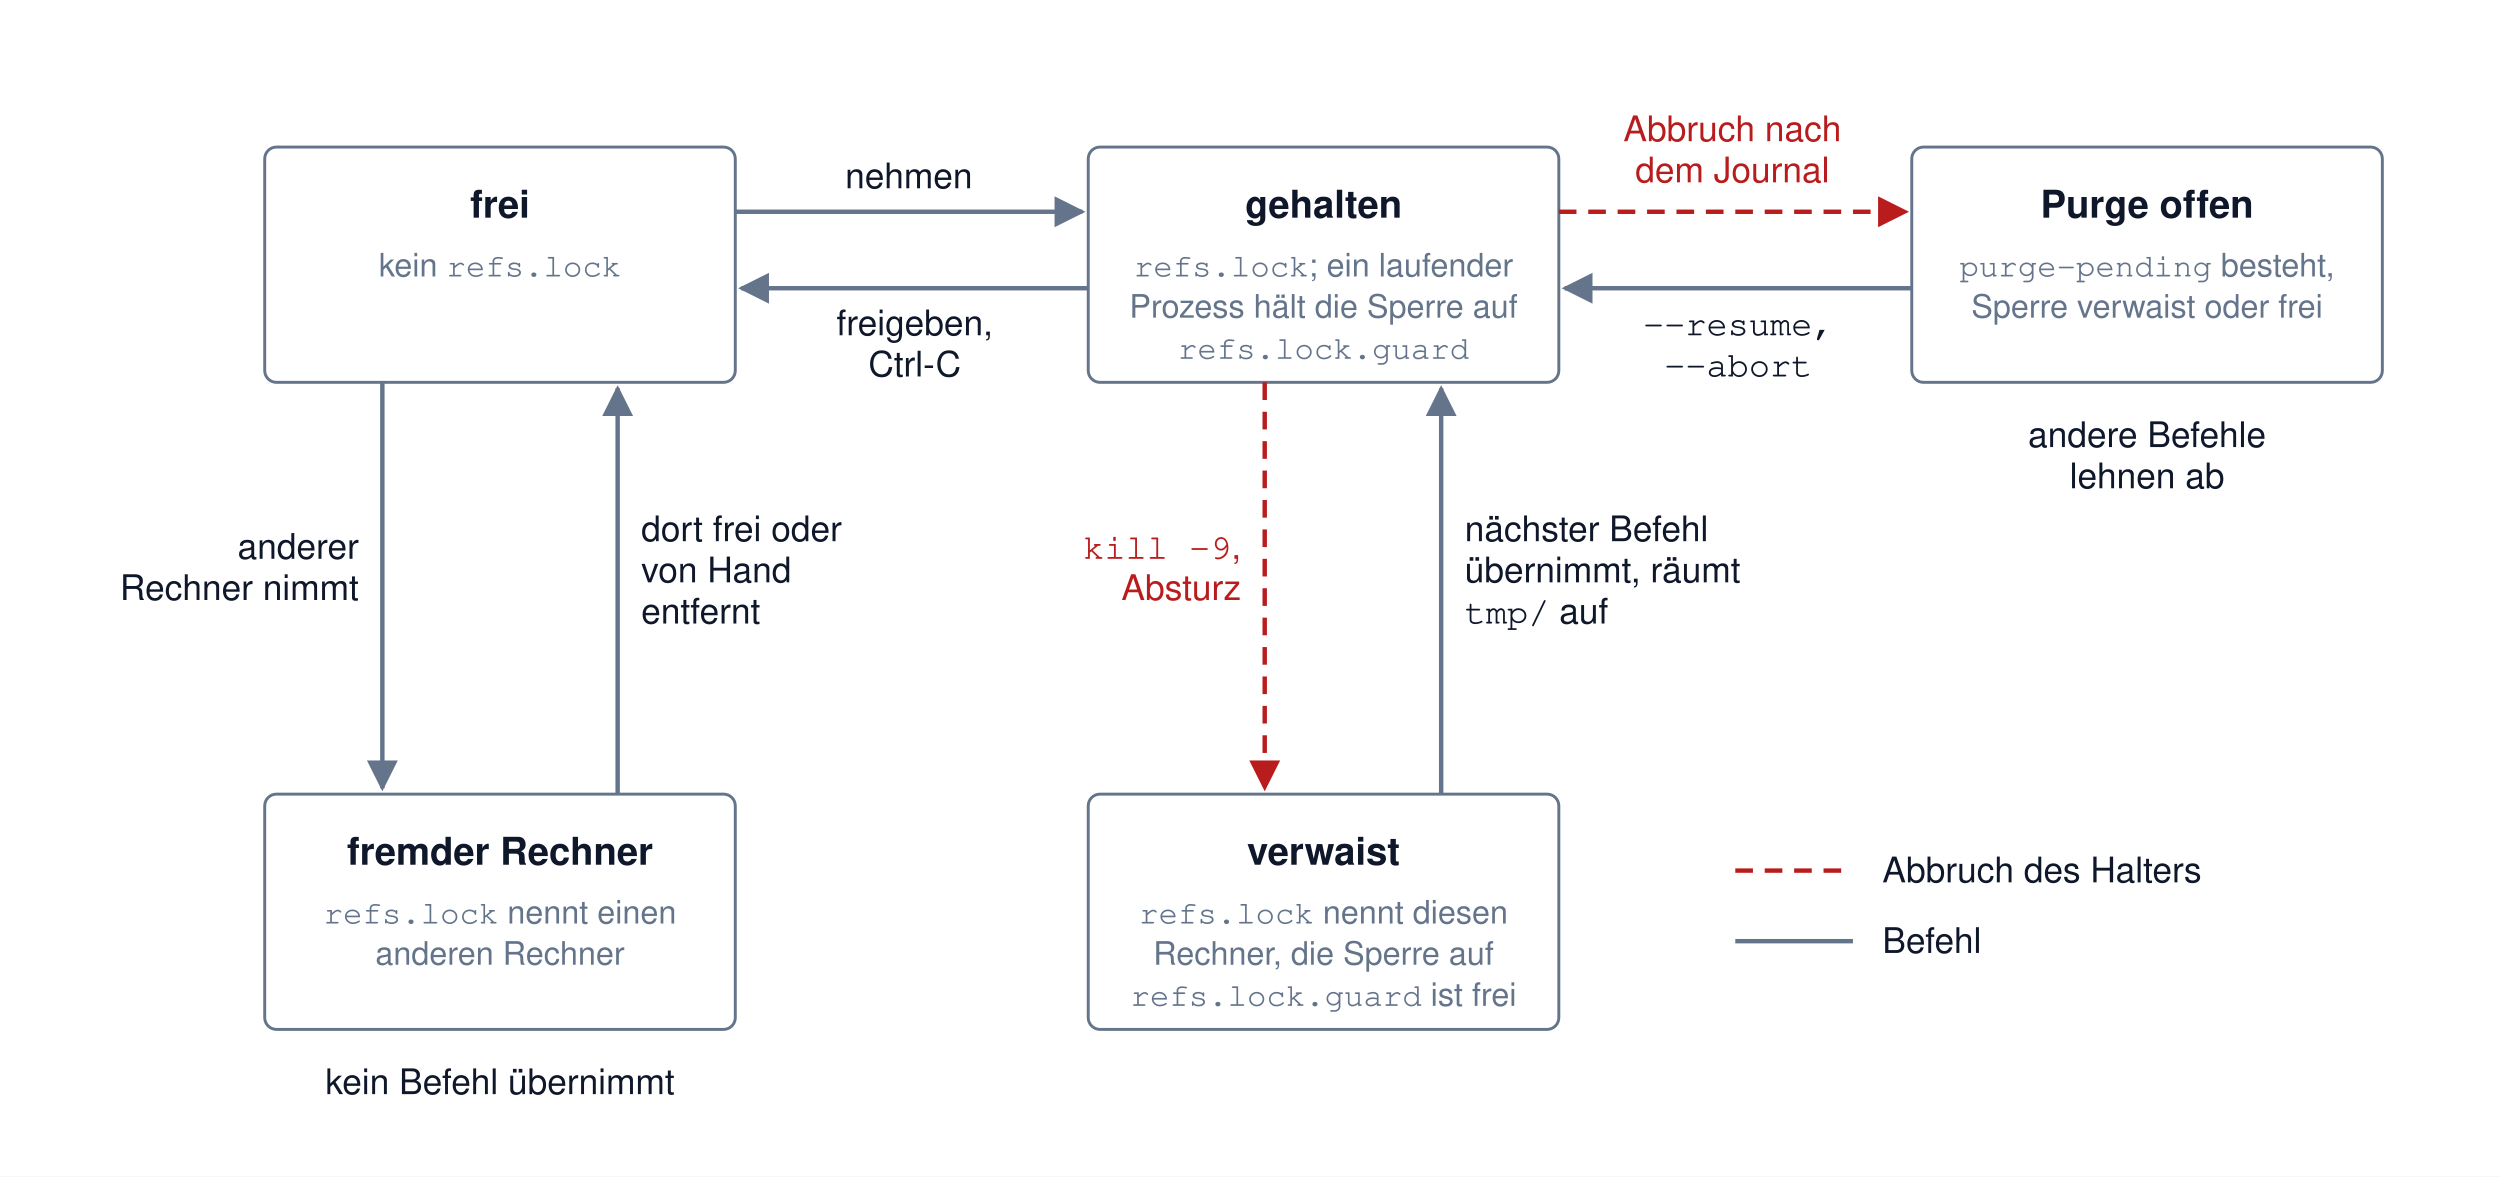
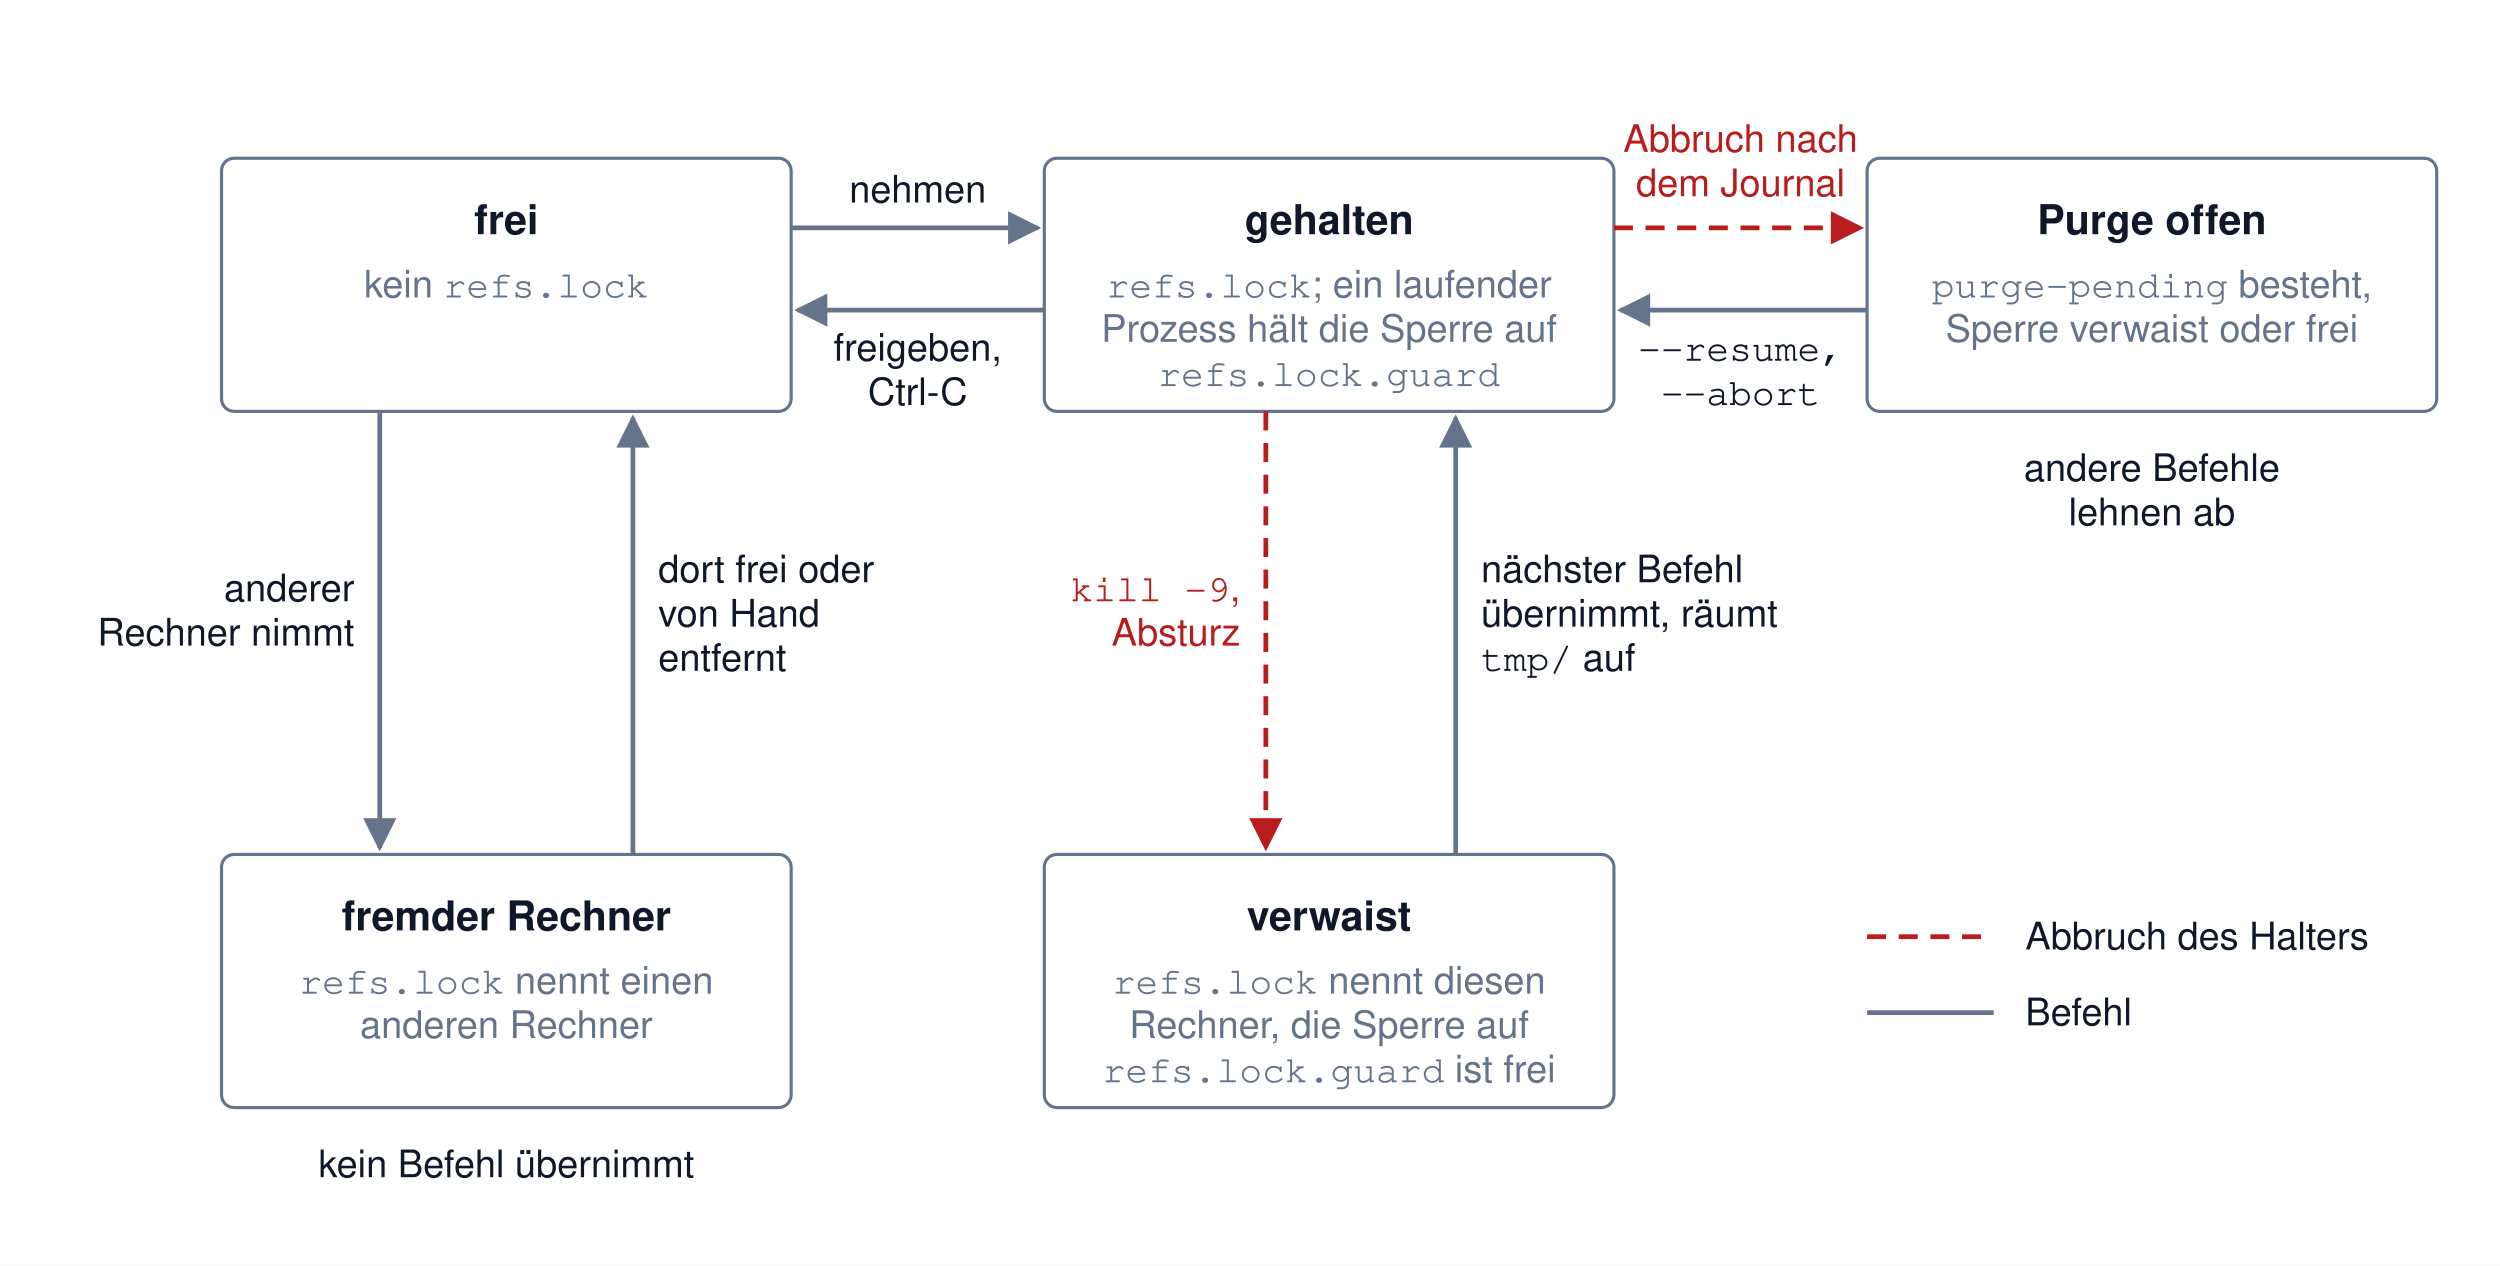
- <svg xmlns="http://www.w3.org/2000/svg" viewBox="0 0 850 400" font-family="Helvetica, Arial, sans-serif">
+ <svg xmlns="http://www.w3.org/2000/svg" viewBox="0 0 790 400" font-family="Helvetica, Arial, sans-serif">
  <defs>
    <marker id="arrow" viewBox="0 0 10 10" refX="9" refY="5" markerWidth="7" markerHeight="7" orient="auto">
      <path d="M0,0 L10,5 L0,10 z" fill="#64748B" />
    </marker>
    <marker id="arrow-crash" viewBox="0 0 10 10" refX="9" refY="5" markerWidth="7" markerHeight="7" orient="auto">
      <path d="M0,0 L10,5 L0,10 z" fill="#B91C1C" />
    </marker>
  </defs>
-   <rect x="0" y="0" width="850" height="400" fill="#FFFFFF" />
+   <rect x="0" y="0" width="790" height="400" fill="#FFFFFF" />
  <g stroke="#64748B" stroke-width="1" fill="#FFFFFF">
-     <rect x="90" y="50" width="160" height="80" rx="4" />
-     <rect x="370" y="50" width="160" height="80" rx="4" />
-     <rect x="650" y="50" width="160" height="80" rx="4" />
-     <rect x="90" y="270" width="160" height="80" rx="4" />
-     <rect x="370" y="270" width="160" height="80" rx="4" />
+     <rect x="70" y="50" width="180" height="80" rx="4" />
+     <rect x="330" y="50" width="180" height="80" rx="4" />
+     <rect x="590" y="50" width="180" height="80" rx="4" />
+     <rect x="70" y="270" width="180" height="80" rx="4" />
+     <rect x="330" y="270" width="180" height="80" rx="4" />
  </g>
  <g font-size="13" font-weight="bold" fill="#0F172A" text-anchor="middle">
-     <text x="170" y="74">frei</text>
-     <text x="450" y="74">gehalten</text>
-     <text x="730" y="74">Purge offen</text>
-     <text x="170" y="294">fremder Rechner</text>
-     <text x="450" y="294">verwaist</text>
+     <text x="160" y="74">frei</text>
+     <text x="420" y="74">gehalten</text>
+     <text x="680" y="74">Purge offen</text>
+     <text x="160" y="294">fremder Rechner</text>
+     <text x="420" y="294">verwaist</text>
  </g>
-   <g font-size="11" fill="#64748B" text-anchor="middle">
-     <text x="170" y="94">kein <tspan font-family="Courier, monospace">refs.lock</tspan>
+   <g font-size="12" fill="#64748B" text-anchor="middle">
+     <text x="160" y="94">kein <tspan font-family="Courier, monospace">refs.lock</tspan>
    </text>
-     <text x="450" y="94">
+     <text x="420" y="94">
      <tspan font-family="Courier, monospace">refs.lock</tspan>; ein laufender</text>
-     <text x="450" y="108">Prozess hält die Sperre auf</text>
-     <text x="450" y="122" font-family="Courier, monospace">refs.lock.guard</text>
-     <text x="730" y="94">
+     <text x="420" y="108">Prozess hält die Sperre auf</text>
+     <text x="420" y="122" font-family="Courier, monospace">refs.lock.guard</text>
+     <text x="680" y="94">
      <tspan font-family="Courier, monospace">purge-pending</tspan> besteht,</text>
-     <text x="730" y="108">Sperre verwaist oder frei</text>
-     <text x="170" y="314">
+     <text x="680" y="108">Sperre verwaist oder frei</text>
+     <text x="160" y="314">
      <tspan font-family="Courier, monospace">refs.lock</tspan> nennt einen</text>
-     <text x="170" y="328">anderen Rechner</text>
-     <text x="450" y="314">
+     <text x="160" y="328">anderen Rechner</text>
+     <text x="420" y="314">
      <tspan font-family="Courier, monospace">refs.lock</tspan> nennt diesen</text>
-     <text x="450" y="328">Rechner, die Sperre auf</text>
-     <text x="450" y="342">
+     <text x="420" y="328">Rechner, die Sperre auf</text>
+     <text x="420" y="342">
      <tspan font-family="Courier, monospace">refs.lock.guard</tspan> ist frei</text>
  </g>
  <g stroke="#64748B" stroke-width="1.5" marker-end="url(#arrow)">
-     <line x1="250" y1="72" x2="368" y2="72" />
-     <line x1="370" y1="98" x2="252" y2="98" />
-     <line x1="650" y1="98" x2="532" y2="98" />
-     <line x1="490" y1="270" x2="490" y2="132" />
-     <line x1="130" y1="130" x2="130" y2="268" />
-     <line x1="210" y1="270" x2="210" y2="132" />
+     <line x1="250" y1="72" x2="328" y2="72" />
+     <line x1="330" y1="98" x2="252" y2="98" />
+     <line x1="590" y1="98" x2="512" y2="98" />
+     <line x1="460" y1="270" x2="460" y2="132" />
+     <line x1="120" y1="130" x2="120" y2="268" />
+     <line x1="200" y1="270" x2="200" y2="132" />
  </g>
  <g stroke="#B91C1C" stroke-width="1.5" stroke-dasharray="6 4" marker-end="url(#arrow-crash)">
-     <line x1="530" y1="72" x2="648" y2="72" />
-     <line x1="430" y1="130" x2="430" y2="268" />
+     <line x1="510" y1="72" x2="588" y2="72" />
+     <line x1="400" y1="130" x2="400" y2="268" />
  </g>
  <g font-size="12" fill="#0F172A" text-anchor="middle">
-     <text x="309" y="64">nehmen</text>
-     <text x="311" y="114">freigeben,</text>
-     <text x="311" y="128">Ctrl-C</text>
-     <text x="591" y="114" font-family="Courier, monospace">--resume,</text>
-     <text x="591" y="128" font-family="Courier, monospace">--abort</text>
-     <text x="730" y="152">andere Befehle</text>
-     <text x="730" y="166">lehnen ab</text>
-     <text x="170" y="372">kein Befehl übernimmt</text>
+     <text x="290" y="64">nehmen</text>
+     <text x="290" y="114">freigeben,</text>
+     <text x="290" y="128">Ctrl-C</text>
+     <text x="550" y="114" font-family="Courier, monospace">--resume,</text>
+     <text x="550" y="128" font-family="Courier, monospace">--abort</text>
+     <text x="680" y="152">andere Befehle</text>
+     <text x="680" y="166">lehnen ab</text>
+     <text x="160" y="372">kein Befehl übernimmt</text>
  </g>
  <g font-size="12" fill="#B91C1C" text-anchor="middle">
-     <text x="589" y="48">Abbruch nach</text>
-     <text x="589" y="62">dem Journal</text>
+     <text x="550" y="48">Abbruch nach</text>
+     <text x="550" y="62">dem Journal</text>
  </g>
  <g font-size="12" fill="#B91C1C" text-anchor="end">
-     <text x="422" y="190">
+     <text x="392" y="190">
      <tspan font-family="Courier, monospace">kill -9</tspan>,</text>
-     <text x="422" y="204">Absturz</text>
+     <text x="392" y="204">Absturz</text>
  </g>
  <g font-size="12" fill="#0F172A" text-anchor="end">
-     <text x="122" y="190">anderer</text>
-     <text x="122" y="204">Rechner nimmt</text>
+     <text x="112" y="190">anderer</text>
+     <text x="112" y="204">Rechner nimmt</text>
  </g>
  <g font-size="12" fill="#0F172A" text-anchor="start">
-     <text x="218" y="184">dort frei oder</text>
-     <text x="218" y="198">von Hand</text>
-     <text x="218" y="212">entfernt</text>
-     <text x="498" y="184">nächster Befehl</text>
-     <text x="498" y="198">übernimmt, räumt</text>
-     <text x="498" y="212">
+     <text x="208" y="184">dort frei oder</text>
+     <text x="208" y="198">von Hand</text>
+     <text x="208" y="212">entfernt</text>
+     <text x="468" y="184">nächster Befehl</text>
+     <text x="468" y="198">übernimmt, räumt</text>
+     <text x="468" y="212">
      <tspan font-family="Courier, monospace">tmp/</tspan> auf</text>
  </g>
  <line x1="590" y1="296" x2="630" y2="296" stroke="#B91C1C" stroke-width="1.5" stroke-dasharray="6 4" />
  <text x="640" y="300" font-size="12" fill="#0F172A">Abbruch des Halters</text>
  <line x1="590" y1="320" x2="630" y2="320" stroke="#64748B" stroke-width="1.5" />
  <text x="640" y="324" font-size="12" fill="#0F172A">Befehl</text>
</svg>
